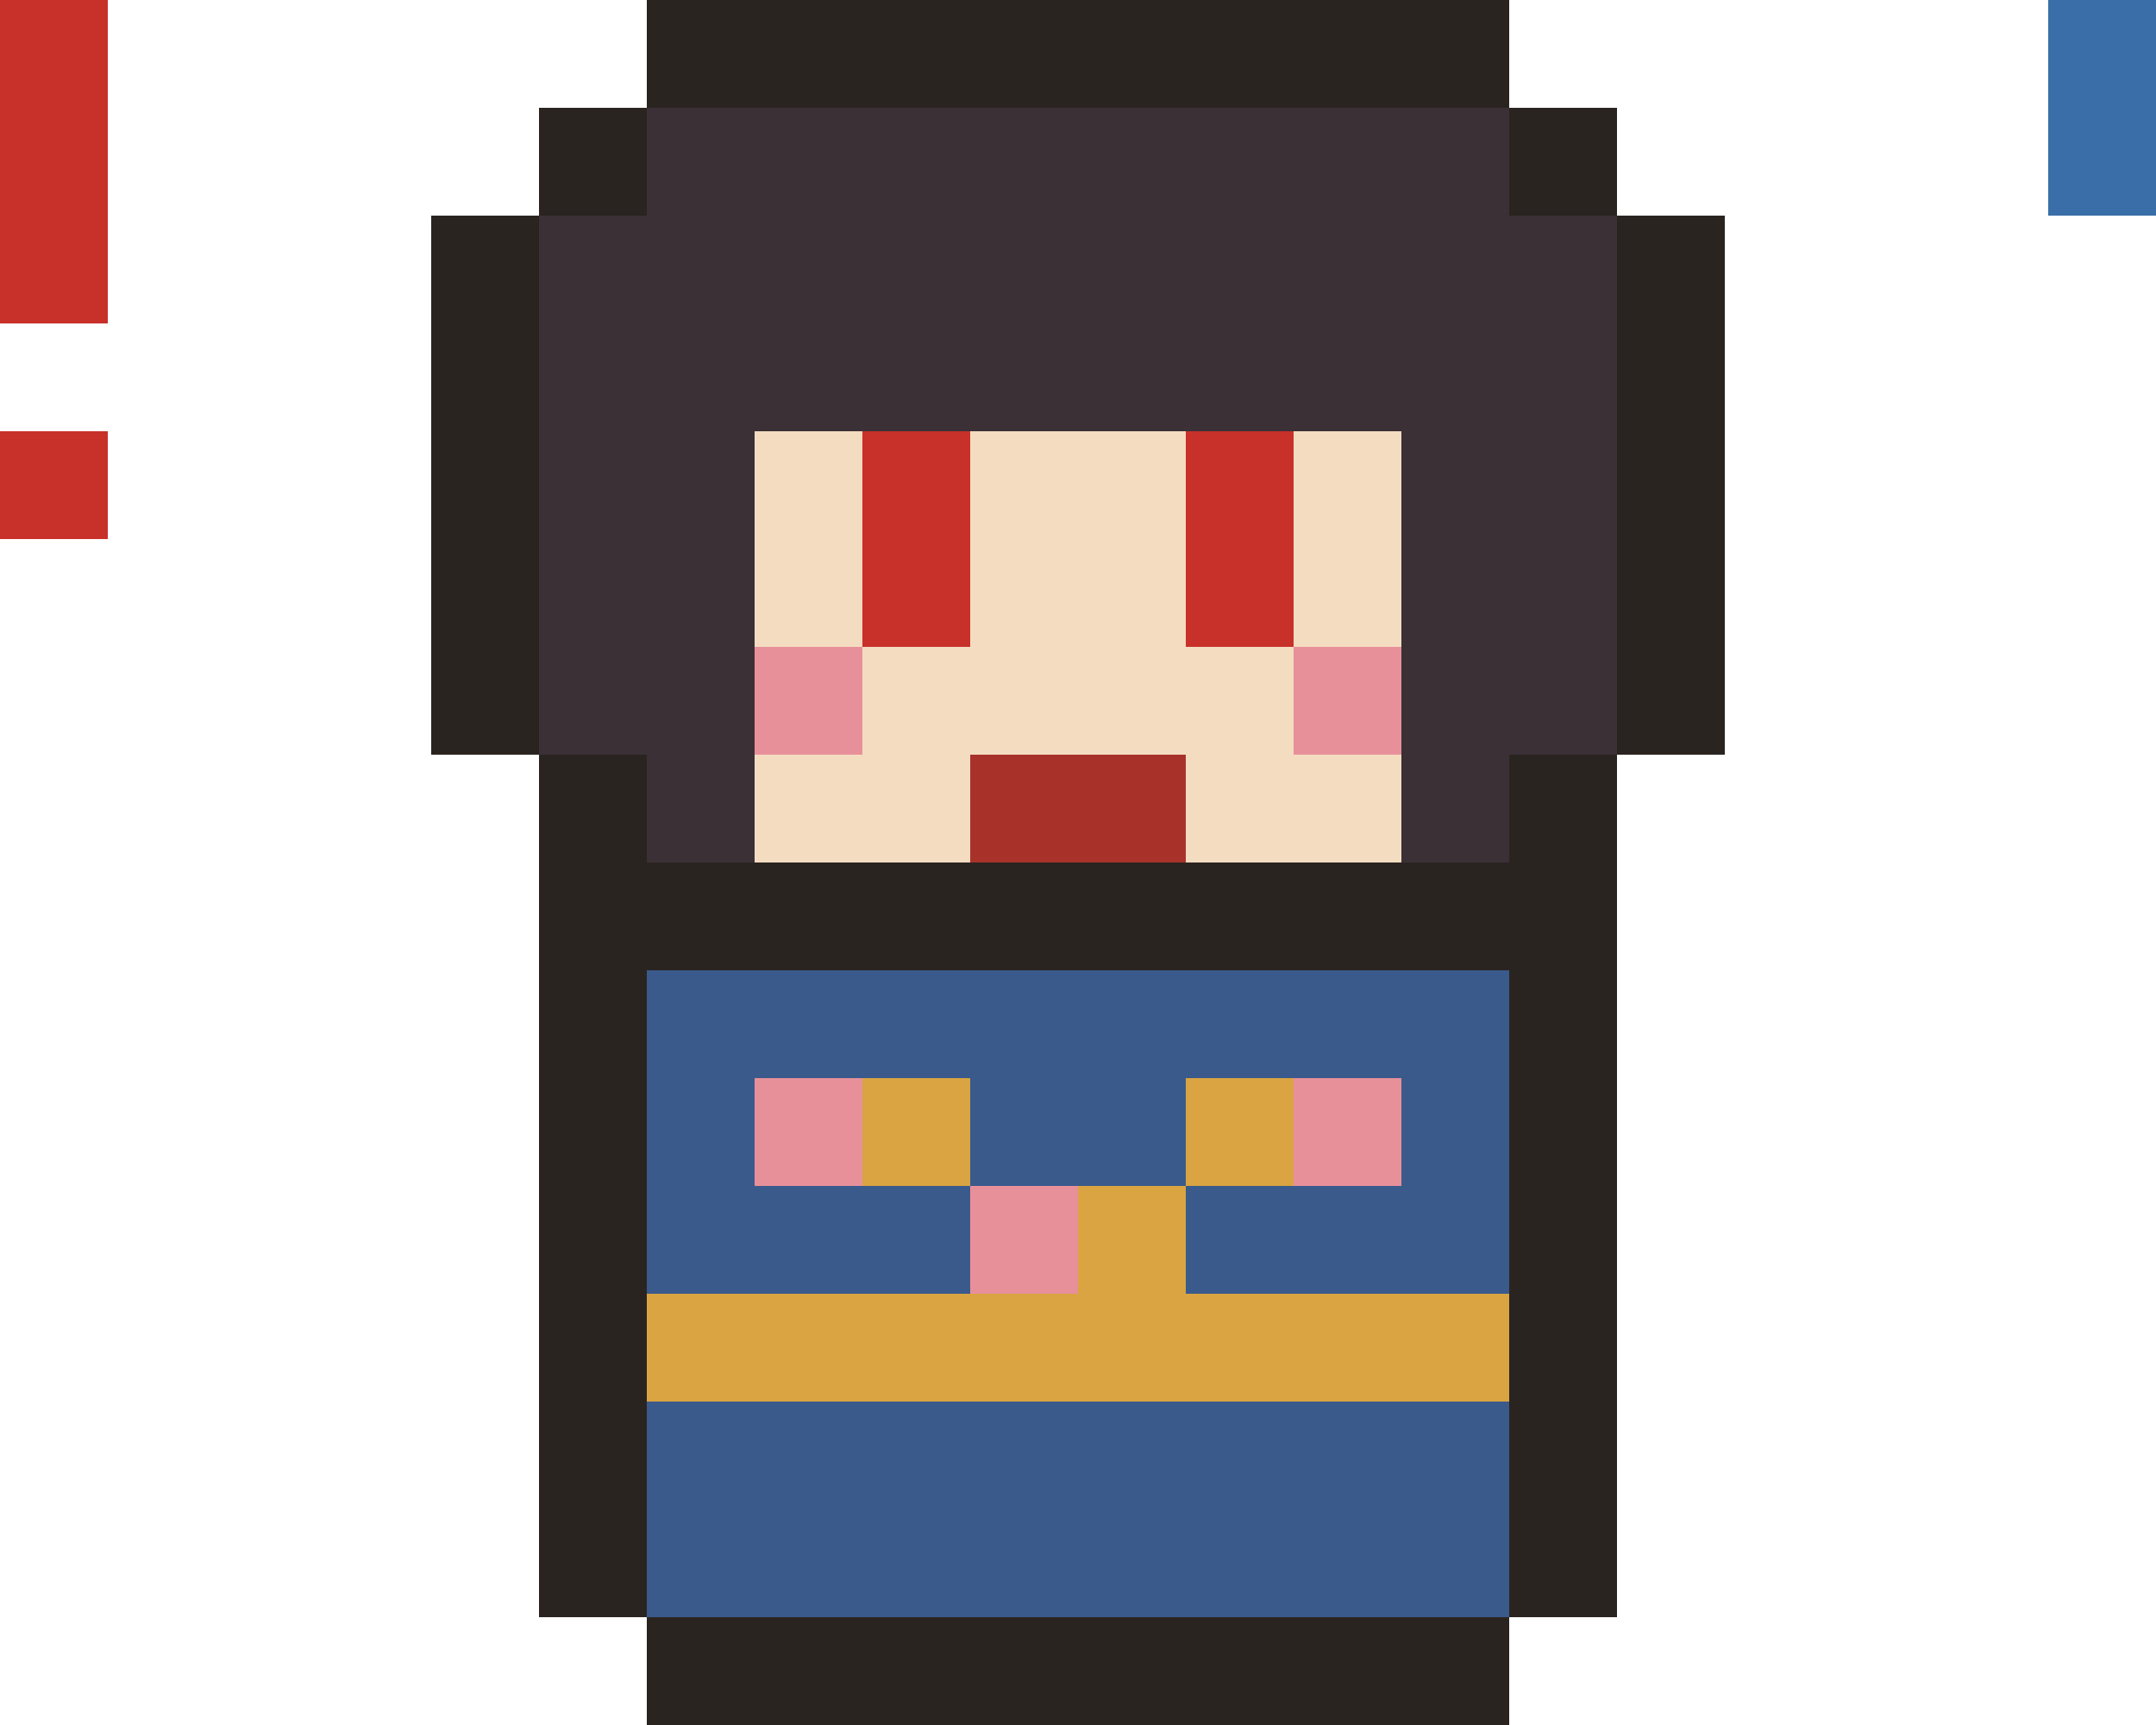
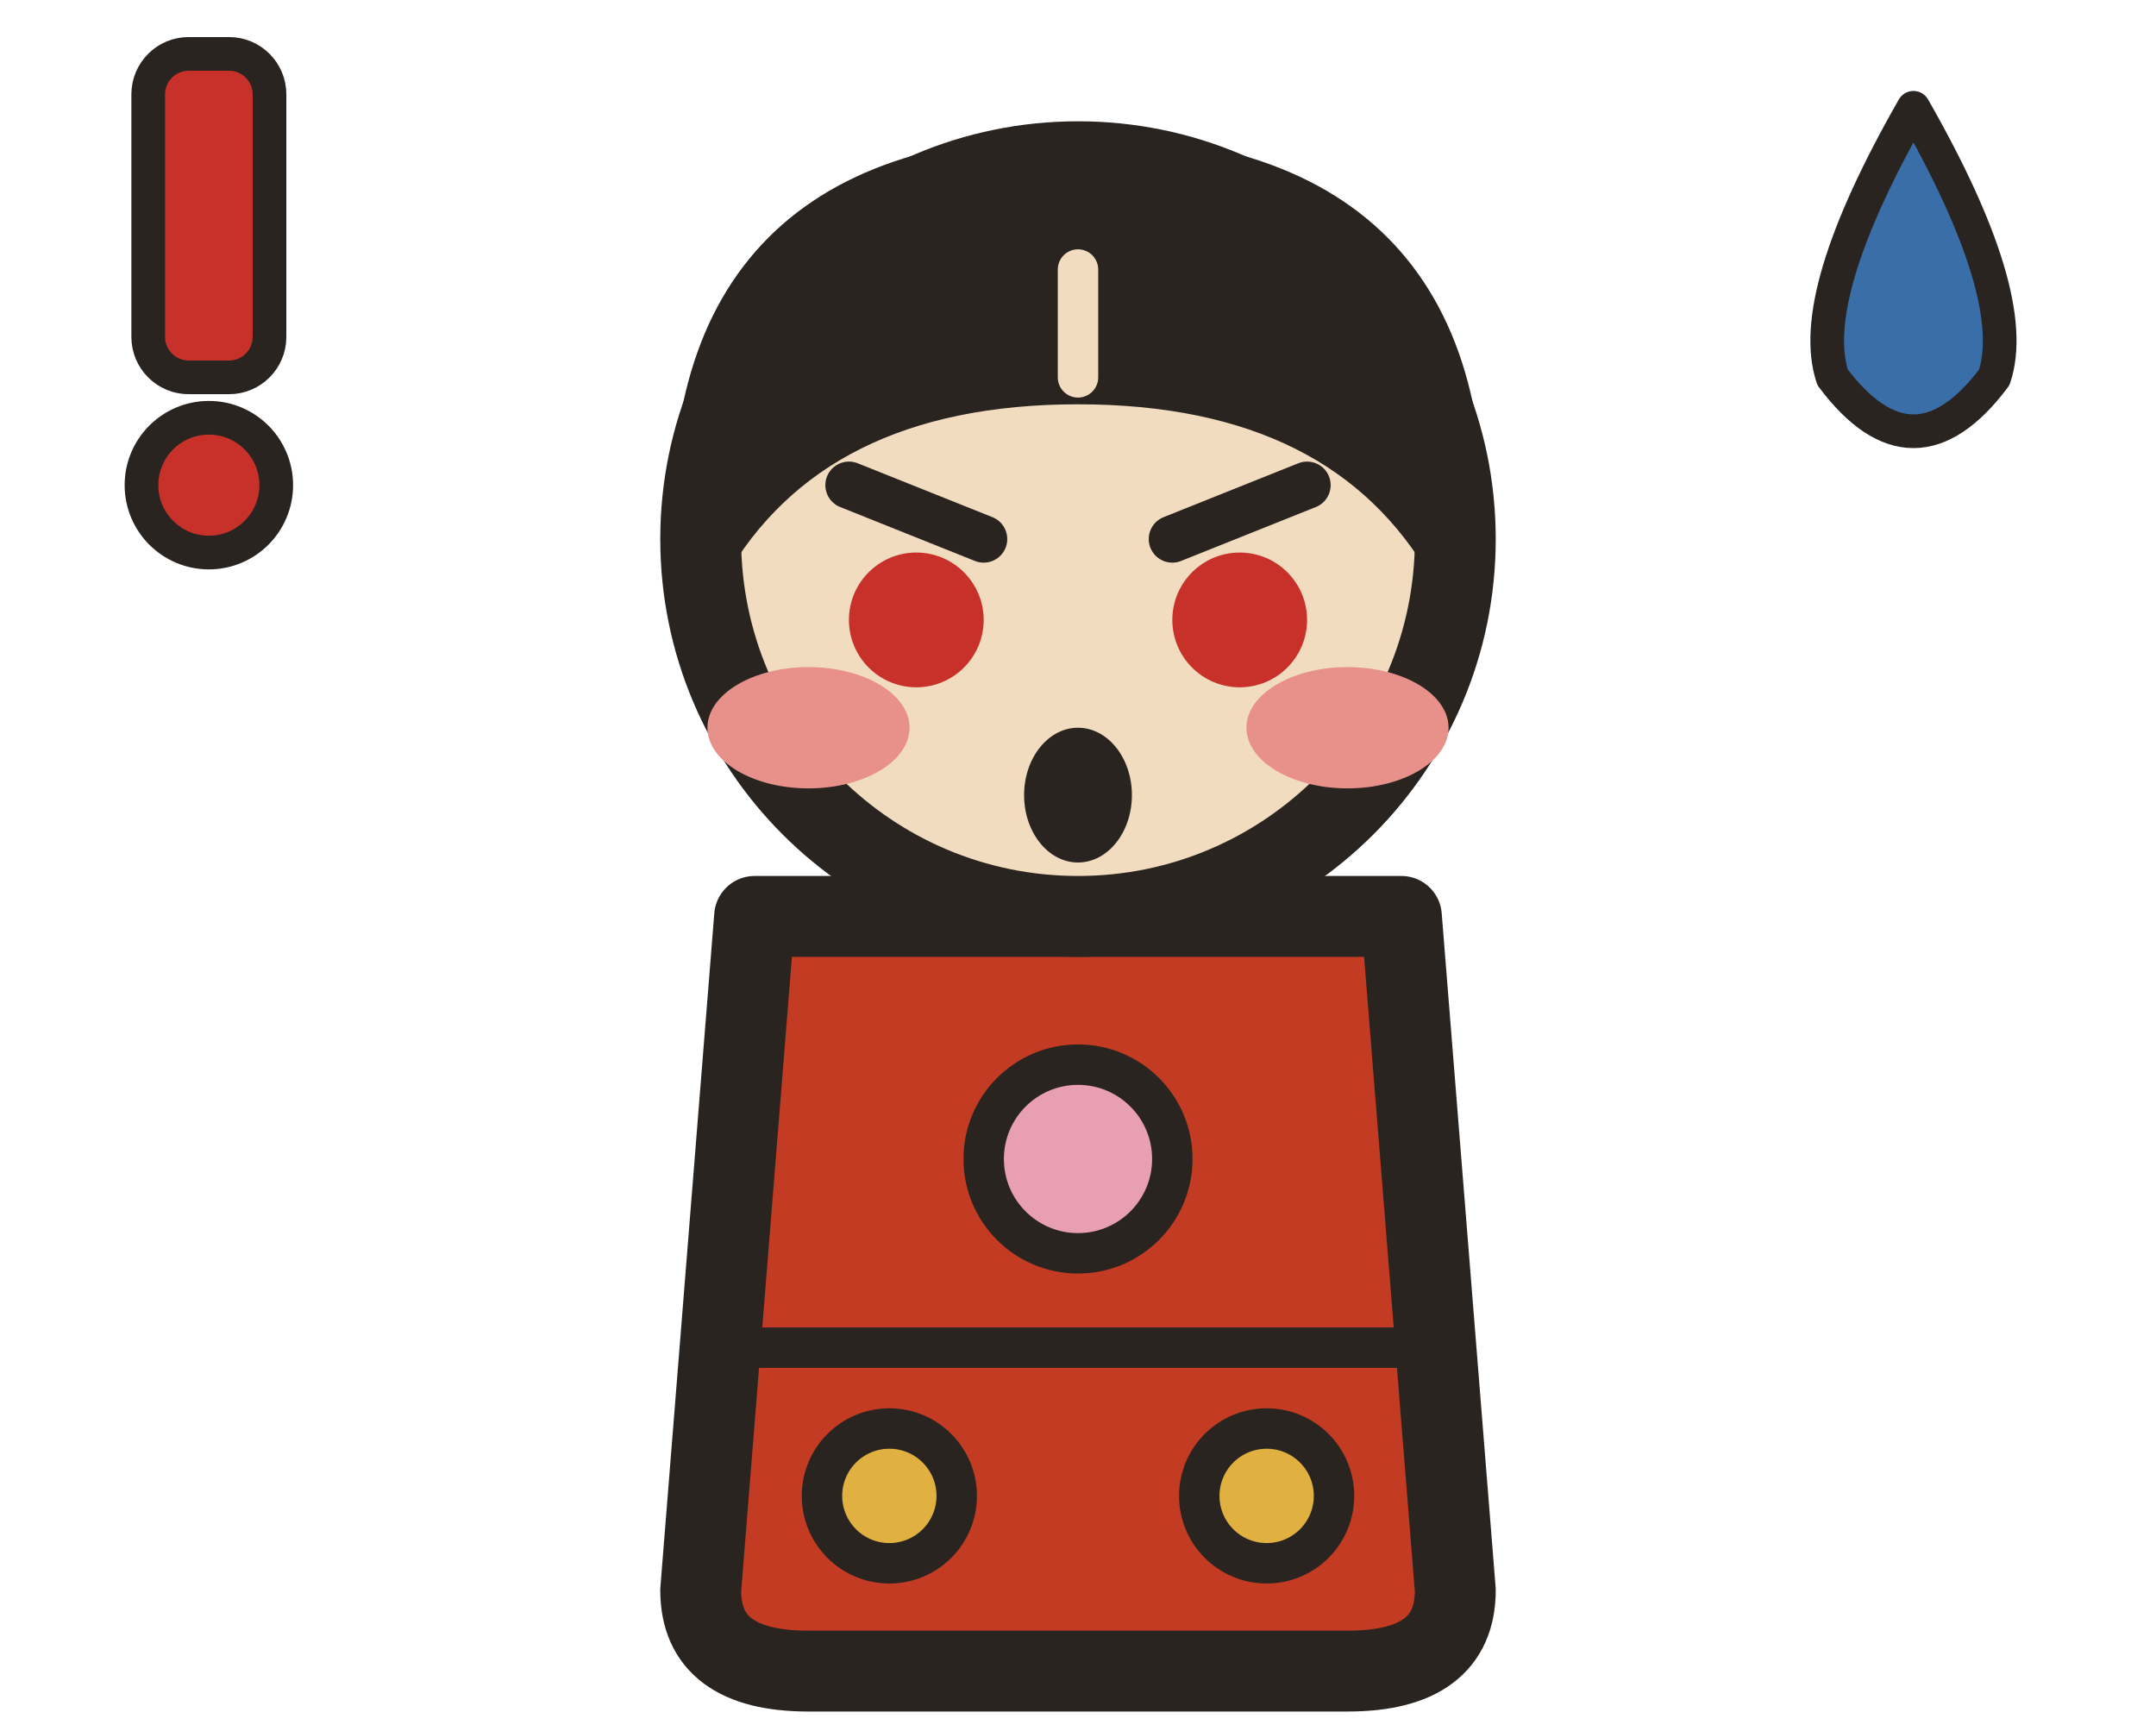
- <svg xmlns="http://www.w3.org/2000/svg" viewBox="0 0 20 16" width="160" height="128" shape-rendering="crispEdges">
-   <rect x="0" y="0" width="1" height="1" fill="#c8302a" />
-   <rect x="6" y="0" width="8" height="1" fill="#2a2420" />
-   <rect x="19" y="0" width="1" height="1" fill="#3a6ea8" />
-   <rect x="0" y="1" width="1" height="1" fill="#c8302a" />
-   <rect x="5" y="1" width="1" height="1" fill="#2a2420" />
-   <rect x="6" y="1" width="8" height="1" fill="#3a3036" />
-   <rect x="14" y="1" width="1" height="1" fill="#2a2420" />
-   <rect x="19" y="1" width="1" height="1" fill="#3a6ea8" />
-   <rect x="0" y="2" width="1" height="1" fill="#c8302a" />
-   <rect x="4" y="2" width="1" height="1" fill="#2a2420" />
-   <rect x="5" y="2" width="10" height="1" fill="#3a3036" />
-   <rect x="15" y="2" width="1" height="1" fill="#2a2420" />
-   <rect x="4" y="3" width="1" height="1" fill="#2a2420" />
-   <rect x="5" y="3" width="10" height="1" fill="#3a3036" />
-   <rect x="15" y="3" width="1" height="1" fill="#2a2420" />
-   <rect x="0" y="4" width="1" height="1" fill="#c8302a" />
-   <rect x="4" y="4" width="1" height="1" fill="#2a2420" />
-   <rect x="5" y="4" width="2" height="1" fill="#3a3036" />
-   <rect x="7" y="4" width="1" height="1" fill="#f4dcc0" />
-   <rect x="8" y="4" width="1" height="1" fill="#c8302a" />
-   <rect x="9" y="4" width="2" height="1" fill="#f4dcc0" />
-   <rect x="11" y="4" width="1" height="1" fill="#c8302a" />
-   <rect x="12" y="4" width="1" height="1" fill="#f4dcc0" />
-   <rect x="13" y="4" width="2" height="1" fill="#3a3036" />
-   <rect x="15" y="4" width="1" height="1" fill="#2a2420" />
-   <rect x="4" y="5" width="1" height="1" fill="#2a2420" />
-   <rect x="5" y="5" width="2" height="1" fill="#3a3036" />
-   <rect x="7" y="5" width="1" height="1" fill="#f4dcc0" />
-   <rect x="8" y="5" width="1" height="1" fill="#c8302a" />
-   <rect x="9" y="5" width="2" height="1" fill="#f4dcc0" />
-   <rect x="11" y="5" width="1" height="1" fill="#c8302a" />
-   <rect x="12" y="5" width="1" height="1" fill="#f4dcc0" />
-   <rect x="13" y="5" width="2" height="1" fill="#3a3036" />
-   <rect x="15" y="5" width="1" height="1" fill="#2a2420" />
-   <rect x="4" y="6" width="1" height="1" fill="#2a2420" />
-   <rect x="5" y="6" width="2" height="1" fill="#3a3036" />
-   <rect x="7" y="6" width="1" height="1" fill="#e8909a" />
-   <rect x="8" y="6" width="4" height="1" fill="#f4dcc0" />
-   <rect x="12" y="6" width="1" height="1" fill="#e8909a" />
-   <rect x="13" y="6" width="2" height="1" fill="#3a3036" />
-   <rect x="15" y="6" width="1" height="1" fill="#2a2420" />
-   <rect x="5" y="7" width="1" height="1" fill="#2a2420" />
-   <rect x="6" y="7" width="1" height="1" fill="#3a3036" />
-   <rect x="7" y="7" width="2" height="1" fill="#f4dcc0" />
-   <rect x="9" y="7" width="2" height="1" fill="#a8322a" />
-   <rect x="11" y="7" width="2" height="1" fill="#f4dcc0" />
-   <rect x="13" y="7" width="1" height="1" fill="#3a3036" />
-   <rect x="14" y="7" width="1" height="1" fill="#2a2420" />
-   <rect x="5" y="8" width="10" height="1" fill="#2a2420" />
-   <rect x="5" y="9" width="1" height="1" fill="#2a2420" />
-   <rect x="6" y="9" width="8" height="1" fill="#3a5a8c" />
-   <rect x="14" y="9" width="1" height="1" fill="#2a2420" />
-   <rect x="5" y="10" width="1" height="1" fill="#2a2420" />
-   <rect x="6" y="10" width="1" height="1" fill="#3a5a8c" />
-   <rect x="7" y="10" width="1" height="1" fill="#e8909a" />
-   <rect x="8" y="10" width="1" height="1" fill="#d9a441" />
-   <rect x="9" y="10" width="2" height="1" fill="#3a5a8c" />
-   <rect x="11" y="10" width="1" height="1" fill="#d9a441" />
-   <rect x="12" y="10" width="1" height="1" fill="#e8909a" />
-   <rect x="13" y="10" width="1" height="1" fill="#3a5a8c" />
-   <rect x="14" y="10" width="1" height="1" fill="#2a2420" />
-   <rect x="5" y="11" width="1" height="1" fill="#2a2420" />
-   <rect x="6" y="11" width="3" height="1" fill="#3a5a8c" />
-   <rect x="9" y="11" width="1" height="1" fill="#e8909a" />
-   <rect x="10" y="11" width="1" height="1" fill="#d9a441" />
-   <rect x="11" y="11" width="3" height="1" fill="#3a5a8c" />
-   <rect x="14" y="11" width="1" height="1" fill="#2a2420" />
-   <rect x="5" y="12" width="1" height="1" fill="#2a2420" />
-   <rect x="6" y="12" width="8" height="1" fill="#d9a441" />
-   <rect x="14" y="12" width="1" height="1" fill="#2a2420" />
-   <rect x="5" y="13" width="1" height="1" fill="#2a2420" />
-   <rect x="6" y="13" width="8" height="1" fill="#3a5a8c" />
-   <rect x="14" y="13" width="1" height="1" fill="#2a2420" />
-   <rect x="5" y="14" width="1" height="1" fill="#2a2420" />
-   <rect x="6" y="14" width="8" height="1" fill="#3a5a8c" />
-   <rect x="14" y="14" width="1" height="1" fill="#2a2420" />
-   <rect x="6" y="15" width="8" height="1" fill="#2a2420" />
+ <svg xmlns="http://www.w3.org/2000/svg" viewBox="0 0 160 128" width="160" height="128">
+   <path d="M56 68 L52 118 Q52 124 60 124 L100 124 Q108 124 108 118 L104 68 Z" fill="#c23b22" stroke="#2a2420" stroke-width="6" stroke-linejoin="round" stroke-linecap="round" />
+   <path d="M53 100 L107 100" fill="none" stroke="#2a2420" stroke-width="3" stroke-linejoin="round" stroke-linecap="round" />
+   <circle cx="80" cy="86" r="7" fill="#e8a0b0" stroke="#2a2420" stroke-width="3" stroke-linejoin="round" stroke-linecap="round" />
+   <circle cx="66" cy="111" r="5" fill="#e0b040" stroke="#2a2420" stroke-width="3" stroke-linejoin="round" stroke-linecap="round" />
+   <circle cx="94" cy="111" r="5" fill="#e0b040" stroke="#2a2420" stroke-width="3" stroke-linejoin="round" stroke-linecap="round" />
+   <circle cx="80" cy="40" r="28" fill="#f2dcc0" stroke="#2a2420" stroke-width="6" stroke-linejoin="round" stroke-linecap="round" />
+   <path d="M52 42 Q50 12 80 12 Q110 12 108 42 Q100 28 80 28 Q60 28 52 42 Z" fill="#2a2420" stroke="#2a2420" stroke-width="4" stroke-linejoin="round" stroke-linecap="round" />
+   <path d="M80 28 L80 20" fill="none" stroke="#f2dcc0" stroke-width="3" stroke-linejoin="round" stroke-linecap="round" />
+   <ellipse cx="60" cy="54" rx="7.5" ry="4.5" fill="#e8908a" />
+   <ellipse cx="100" cy="54" rx="7.5" ry="4.5" fill="#e8908a" />
+   <circle cx="68" cy="46" r="5" fill="#c8302a" />
+   <path d="M63 36 L73 40" fill="none" stroke="#2a2420" stroke-width="3.5" stroke-linejoin="round" stroke-linecap="round" />
+   <circle cx="92" cy="46" r="5" fill="#c8302a" />
+   <path d="M87 40 L97 36" fill="none" stroke="#2a2420" stroke-width="3.5" stroke-linejoin="round" stroke-linecap="round" />
+   <ellipse cx="80" cy="59" rx="4" ry="5" fill="#2a2420" />
+   <rect x="11" y="4" width="9" height="24" rx="3" fill="#c8302a" stroke="#2a2420" stroke-width="2.5" stroke-linejoin="round" stroke-linecap="round" />
+   <circle cx="15.5" cy="36" r="5" fill="#c8302a" stroke="#2a2420" stroke-width="2.5" stroke-linejoin="round" stroke-linecap="round" />
+   <path d="M142 8 Q134 22 136 28 Q142 36 148 28 Q150 22 142 8 Z" fill="#3a6ea8" stroke="#2a2420" stroke-width="2.5" stroke-linejoin="round" stroke-linecap="round" />
</svg>
